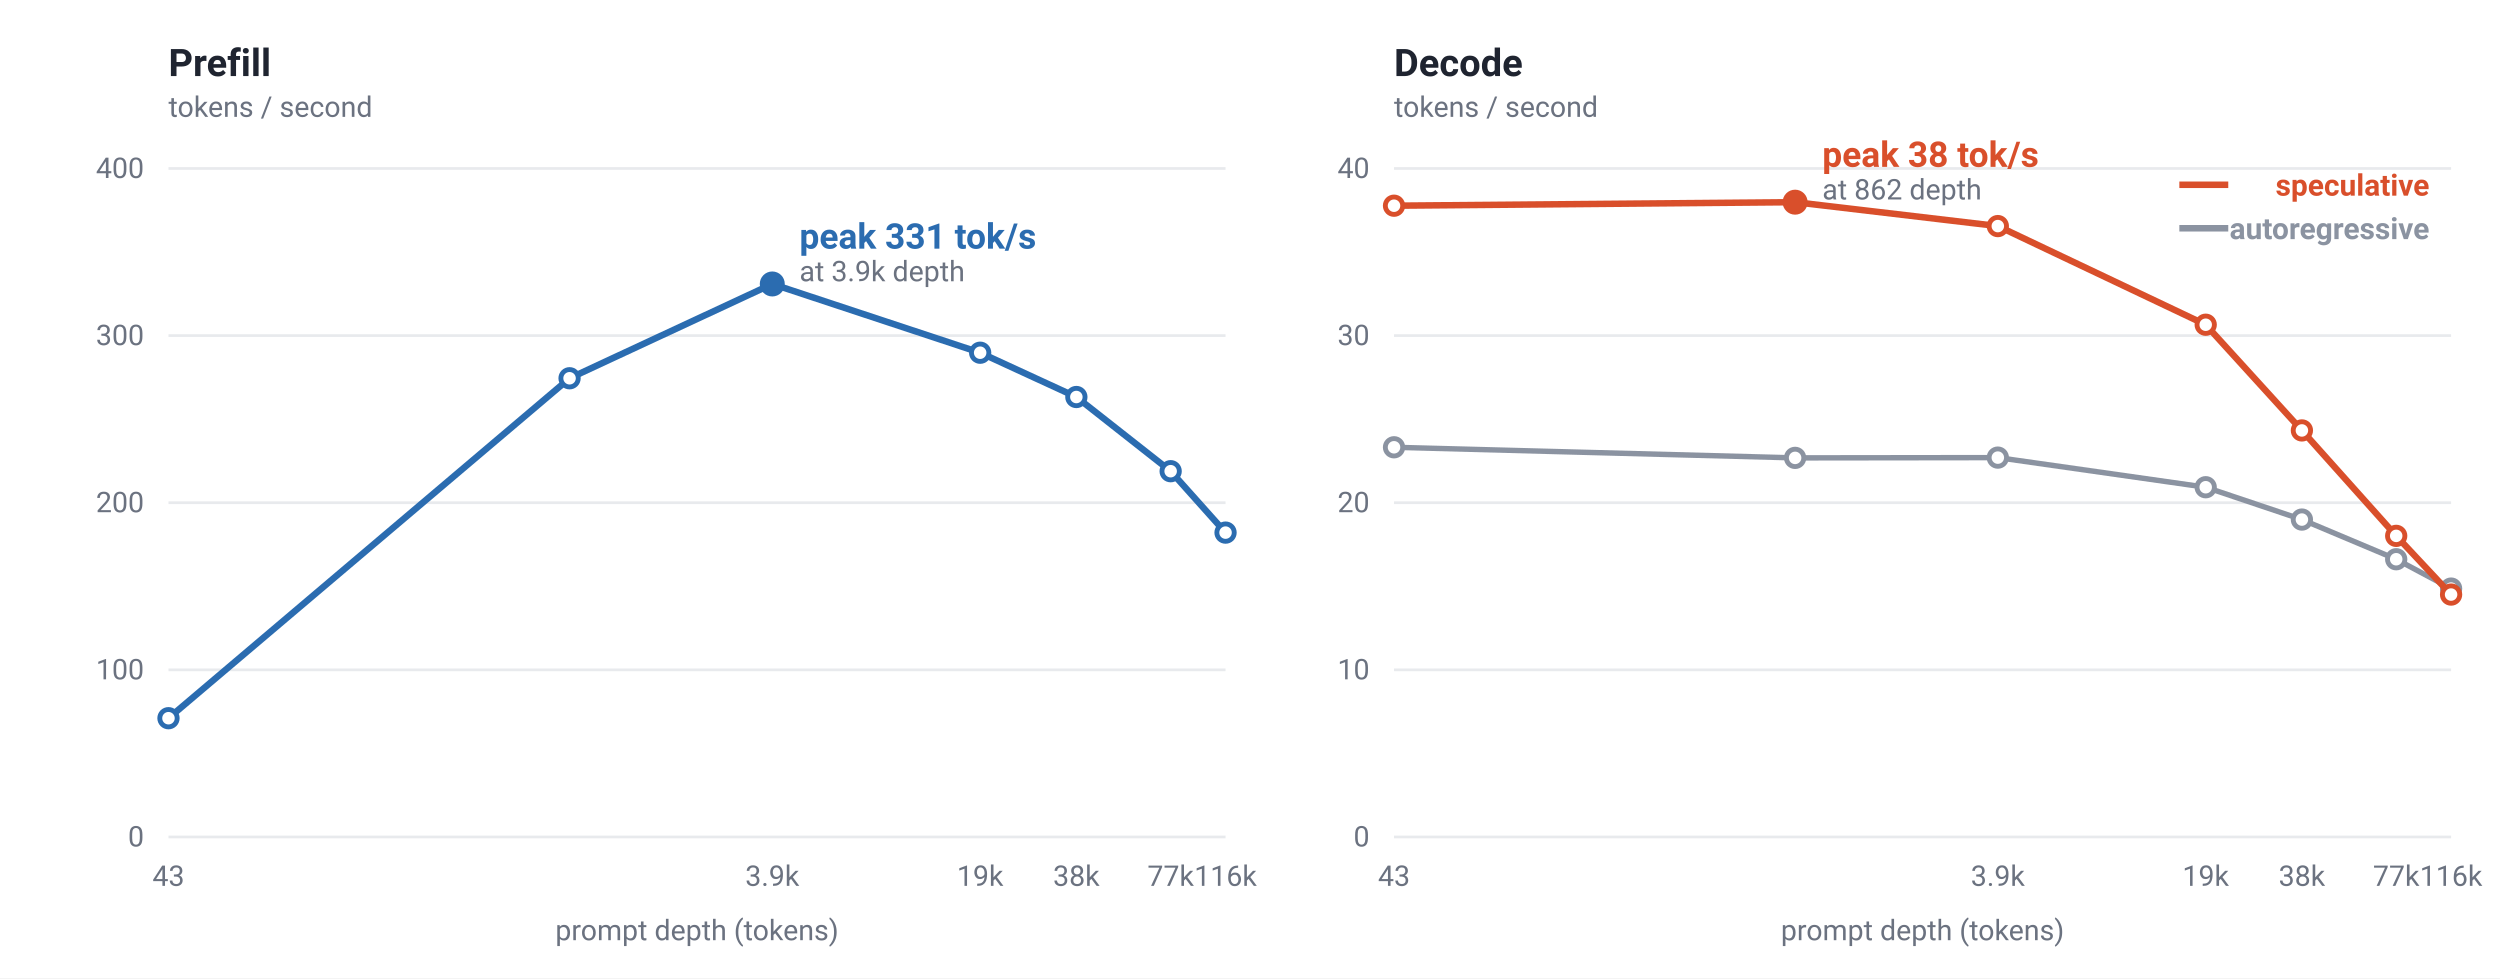
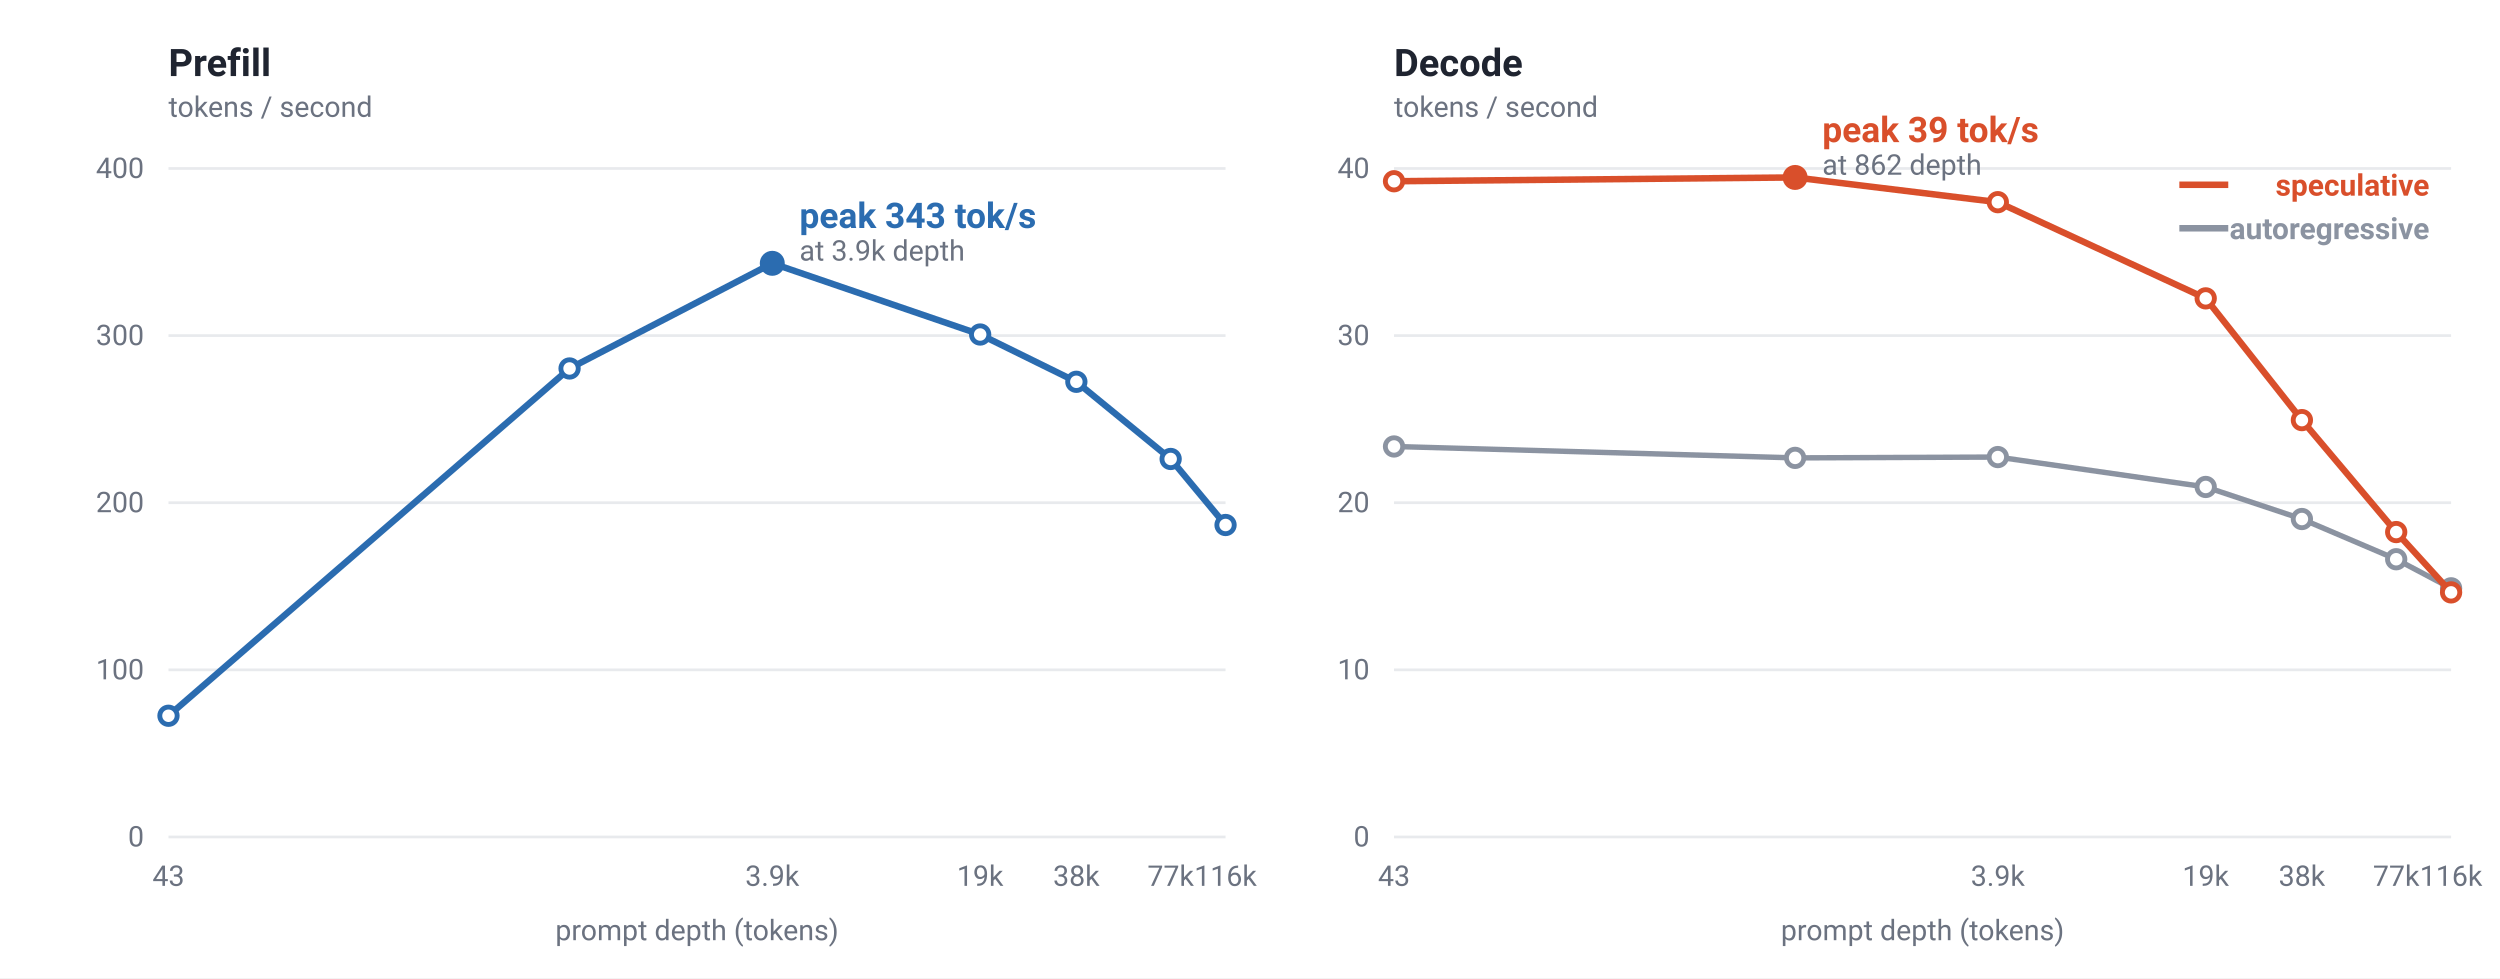
<svg xmlns="http://www.w3.org/2000/svg" width="920" height="360" viewBox="0 0 920 360" font-family="system-ui,-apple-system,Segoe UI,Roboto,Helvetica,Arial,sans-serif">
  <rect width="920" height="360" fill="white" />
  <text x="62" y="28" font-size="14" font-weight="600" fill="#1f2430">Prefill</text>
  <text x="62" y="43" font-size="10.5" fill="#6b7280">tokens / second</text>
  <line x1="62" y1="308.0" x2="451" y2="308.0" stroke="#e8eaed" stroke-width="1" />
  <text x="53" y="311.5" font-size="10.5" text-anchor="end" fill="#6b7280">0</text>
  <line x1="62" y1="246.5" x2="451" y2="246.5" stroke="#e8eaed" stroke-width="1" />
  <text x="53" y="250.0" font-size="10.5" text-anchor="end" fill="#6b7280">100</text>
  <line x1="62" y1="185.0" x2="451" y2="185.0" stroke="#e8eaed" stroke-width="1" />
  <text x="53" y="188.5" font-size="10.5" text-anchor="end" fill="#6b7280">200</text>
  <line x1="62" y1="123.5" x2="451" y2="123.5" stroke="#e8eaed" stroke-width="1" />
  <text x="53" y="127.0" font-size="10.5" text-anchor="end" fill="#6b7280">300</text>
  <line x1="62" y1="62.0" x2="451" y2="62.0" stroke="#e8eaed" stroke-width="1" />
  <text x="53" y="65.5" font-size="10.5" text-anchor="end" fill="#6b7280">400</text>
  <text x="62.0" y="326" font-size="10.5" text-anchor="middle" fill="#6b7280">43</text>
  <text x="284.2" y="326" font-size="10.5" text-anchor="middle" fill="#6b7280">3.9k</text>
  <text x="360.7" y="326" font-size="10.5" text-anchor="middle" fill="#6b7280">19k</text>
  <text x="396.1" y="326" font-size="10.5" text-anchor="middle" fill="#6b7280">38k</text>
  <text x="430.8" y="326" font-size="10.5" text-anchor="middle" fill="#6b7280">77k</text>
  <text x="451.0" y="326" font-size="10.5" text-anchor="middle" fill="#6b7280">116k</text>
  <text x="256.5" y="346" font-size="10.5" text-anchor="middle" fill="#6b7280">prompt depth (tokens)</text>
-   <path d="M62.0,264.3 L209.6,139.2 L284.2,104.5 L360.7,129.8 L396.1,146.1 L430.8,173.4 L451.0,196.0" fill="none" stroke="#2b6cb0" stroke-width="2.4" stroke-linejoin="round" stroke-linecap="round" />
-   <circle cx="62.0" cy="264.3" r="3.2" fill="white" stroke="#2b6cb0" stroke-width="1.8" />
-   <circle cx="209.6" cy="139.2" r="3.2" fill="white" stroke="#2b6cb0" stroke-width="1.8" />
-   <circle cx="284.2" cy="104.5" r="3.2" fill="white" stroke="#2b6cb0" stroke-width="1.8" />
-   <circle cx="360.7" cy="129.8" r="3.2" fill="white" stroke="#2b6cb0" stroke-width="1.8" />
-   <circle cx="396.1" cy="146.1" r="3.2" fill="white" stroke="#2b6cb0" stroke-width="1.8" />
-   <circle cx="430.8" cy="173.4" r="3.2" fill="white" stroke="#2b6cb0" stroke-width="1.8" />
-   <circle cx="451.0" cy="196.0" r="3.2" fill="white" stroke="#2b6cb0" stroke-width="1.8" />
-   <circle cx="284.2" cy="104.5" r="4.6" fill="#2b6cb0" />
-   <text x="294.2" y="91.5" font-size="13" font-weight="700" text-anchor="start" fill="#2b6cb0">peak 331 tok/s</text>
-   <text x="294.2" y="103.5" font-size="10.5" text-anchor="start" fill="#6b7280">at 3.9k depth</text>
+   <path d="M62.0,263.4 L209.6,135.6 L284.2,96.9 L360.7,123.1 L396.1,140.5 L430.8,168.9 L451.0,193.2" fill="none" stroke="#2b6cb0" stroke-width="2.4" stroke-linejoin="round" stroke-linecap="round" />
+   <circle cx="62.0" cy="263.4" r="3.2" fill="white" stroke="#2b6cb0" stroke-width="1.8" />
+   <circle cx="209.6" cy="135.6" r="3.2" fill="white" stroke="#2b6cb0" stroke-width="1.8" />
+   <circle cx="284.2" cy="96.9" r="3.2" fill="white" stroke="#2b6cb0" stroke-width="1.8" />
+   <circle cx="360.7" cy="123.1" r="3.2" fill="white" stroke="#2b6cb0" stroke-width="1.8" />
+   <circle cx="396.1" cy="140.5" r="3.2" fill="white" stroke="#2b6cb0" stroke-width="1.8" />
+   <circle cx="430.8" cy="168.9" r="3.2" fill="white" stroke="#2b6cb0" stroke-width="1.8" />
+   <circle cx="451.0" cy="193.2" r="3.2" fill="white" stroke="#2b6cb0" stroke-width="1.8" />
+   <circle cx="284.2" cy="96.9" r="4.6" fill="#2b6cb0" />
+   <text x="294.2" y="83.9" font-size="13" font-weight="700" text-anchor="start" fill="#2b6cb0">peak 343 tok/s</text>
+   <text x="294.2" y="95.9" font-size="10.5" text-anchor="start" fill="#6b7280">at 3.9k depth</text>
  <text x="513" y="28" font-size="14" font-weight="600" fill="#1f2430">Decode</text>
  <text x="513" y="43" font-size="10.5" fill="#6b7280">tokens / second</text>
  <line x1="513" y1="308.0" x2="902" y2="308.0" stroke="#e8eaed" stroke-width="1" />
  <text x="504" y="311.5" font-size="10.5" text-anchor="end" fill="#6b7280">0</text>
  <line x1="513" y1="246.5" x2="902" y2="246.5" stroke="#e8eaed" stroke-width="1" />
  <text x="504" y="250.0" font-size="10.5" text-anchor="end" fill="#6b7280">10</text>
  <line x1="513" y1="185.0" x2="902" y2="185.0" stroke="#e8eaed" stroke-width="1" />
  <text x="504" y="188.5" font-size="10.5" text-anchor="end" fill="#6b7280">20</text>
  <line x1="513" y1="123.5" x2="902" y2="123.5" stroke="#e8eaed" stroke-width="1" />
  <text x="504" y="127.0" font-size="10.5" text-anchor="end" fill="#6b7280">30</text>
  <line x1="513" y1="62.0" x2="902" y2="62.0" stroke="#e8eaed" stroke-width="1" />
  <text x="504" y="65.5" font-size="10.5" text-anchor="end" fill="#6b7280">40</text>
  <text x="513.0" y="326" font-size="10.5" text-anchor="middle" fill="#6b7280">43</text>
  <text x="735.2" y="326" font-size="10.5" text-anchor="middle" fill="#6b7280">3.9k</text>
  <text x="811.7" y="326" font-size="10.5" text-anchor="middle" fill="#6b7280">19k</text>
  <text x="847.1" y="326" font-size="10.5" text-anchor="middle" fill="#6b7280">38k</text>
  <text x="881.8" y="326" font-size="10.5" text-anchor="middle" fill="#6b7280">77k</text>
  <text x="902.0" y="326" font-size="10.5" text-anchor="middle" fill="#6b7280">116k</text>
  <text x="707.5" y="346" font-size="10.5" text-anchor="middle" fill="#6b7280">prompt depth (tokens)</text>
-   <path d="M513.0,164.6 L660.6,168.5 L735.2,168.4 L811.7,179.3 L847.1,191.2 L881.8,205.8 L902.0,216.6" fill="none" stroke="#8b93a1" stroke-width="2.0" stroke-linejoin="round" stroke-linecap="round" />
-   <circle cx="513.0" cy="164.6" r="3.2" fill="white" stroke="#8b93a1" stroke-width="1.8" />
+   <path d="M513.0,164.3 L660.6,168.5 L735.2,168.2 L811.7,179.2 L847.1,191.0 L881.8,205.8 L902.0,216.5" fill="none" stroke="#8b93a1" stroke-width="2.0" stroke-linejoin="round" stroke-linecap="round" />
+   <circle cx="513.0" cy="164.3" r="3.2" fill="white" stroke="#8b93a1" stroke-width="1.8" />
  <circle cx="660.6" cy="168.5" r="3.2" fill="white" stroke="#8b93a1" stroke-width="1.8" />
-   <circle cx="735.2" cy="168.4" r="3.2" fill="white" stroke="#8b93a1" stroke-width="1.8" />
-   <circle cx="811.7" cy="179.3" r="3.2" fill="white" stroke="#8b93a1" stroke-width="1.8" />
-   <circle cx="847.1" cy="191.2" r="3.2" fill="white" stroke="#8b93a1" stroke-width="1.8" />
+   <circle cx="735.2" cy="168.2" r="3.2" fill="white" stroke="#8b93a1" stroke-width="1.8" />
+   <circle cx="811.7" cy="179.2" r="3.2" fill="white" stroke="#8b93a1" stroke-width="1.8" />
+   <circle cx="847.1" cy="191.0" r="3.2" fill="white" stroke="#8b93a1" stroke-width="1.8" />
  <circle cx="881.8" cy="205.8" r="3.2" fill="white" stroke="#8b93a1" stroke-width="1.8" />
-   <circle cx="902.0" cy="216.6" r="3.2" fill="white" stroke="#8b93a1" stroke-width="1.8" />
-   <path d="M513.0,75.7 L660.6,74.4 L735.2,83.2 L811.7,119.5 L847.1,158.4 L881.8,197.2 L902.0,218.8" fill="none" stroke="#d94f2b" stroke-width="2.4" stroke-linejoin="round" stroke-linecap="round" />
-   <circle cx="513.0" cy="75.7" r="3.2" fill="white" stroke="#d94f2b" stroke-width="1.8" />
-   <circle cx="660.6" cy="74.4" r="3.2" fill="white" stroke="#d94f2b" stroke-width="1.8" />
-   <circle cx="735.2" cy="83.2" r="3.2" fill="white" stroke="#d94f2b" stroke-width="1.8" />
-   <circle cx="811.7" cy="119.5" r="3.2" fill="white" stroke="#d94f2b" stroke-width="1.8" />
-   <circle cx="847.1" cy="158.4" r="3.2" fill="white" stroke="#d94f2b" stroke-width="1.8" />
-   <circle cx="881.8" cy="197.2" r="3.2" fill="white" stroke="#d94f2b" stroke-width="1.8" />
-   <circle cx="902.0" cy="218.8" r="3.2" fill="white" stroke="#d94f2b" stroke-width="1.8" />
-   <circle cx="660.6" cy="74.4" r="4.6" fill="#d94f2b" />
-   <text x="670.6" y="61.4" font-size="13" font-weight="700" text-anchor="start" fill="#d94f2b">peak 38 tok/s</text>
-   <text x="670.6" y="73.4" font-size="10.5" text-anchor="start" fill="#6b7280">at 862 depth</text>
+   <circle cx="902.0" cy="216.5" r="3.2" fill="white" stroke="#8b93a1" stroke-width="1.8" />
+   <path d="M513.0,66.7 L660.6,65.3 L735.2,74.4 L811.7,109.8 L847.1,154.6 L881.8,195.8 L902.0,218.0" fill="none" stroke="#d94f2b" stroke-width="2.4" stroke-linejoin="round" stroke-linecap="round" />
+   <circle cx="513.0" cy="66.7" r="3.2" fill="white" stroke="#d94f2b" stroke-width="1.8" />
+   <circle cx="660.6" cy="65.3" r="3.2" fill="white" stroke="#d94f2b" stroke-width="1.8" />
+   <circle cx="735.2" cy="74.4" r="3.2" fill="white" stroke="#d94f2b" stroke-width="1.8" />
+   <circle cx="811.7" cy="109.8" r="3.2" fill="white" stroke="#d94f2b" stroke-width="1.8" />
+   <circle cx="847.1" cy="154.6" r="3.2" fill="white" stroke="#d94f2b" stroke-width="1.8" />
+   <circle cx="881.8" cy="195.8" r="3.2" fill="white" stroke="#d94f2b" stroke-width="1.8" />
+   <circle cx="902.0" cy="218.0" r="3.2" fill="white" stroke="#d94f2b" stroke-width="1.8" />
+   <circle cx="660.6" cy="65.3" r="4.6" fill="#d94f2b" />
+   <text x="670.6" y="52.3" font-size="13" font-weight="700" text-anchor="start" fill="#d94f2b">peak 39 tok/s</text>
+   <text x="670.6" y="64.3" font-size="10.5" text-anchor="start" fill="#6b7280">at 862 depth</text>
  <text x="894.0" y="72.0" font-size="11" text-anchor="end" fill="#d94f2b" font-weight="600">speculative</text>
  <line x1="802.0" y1="68.0" x2="820.0" y2="68.0" stroke="#d94f2b" stroke-width="2.4" />
  <text x="894.0" y="88.0" font-size="11" text-anchor="end" fill="#8b93a1" font-weight="600">autoregressive</text>
  <line x1="802.0" y1="84.0" x2="820.0" y2="84.0" stroke="#8b93a1" stroke-width="2.4" />
</svg>
